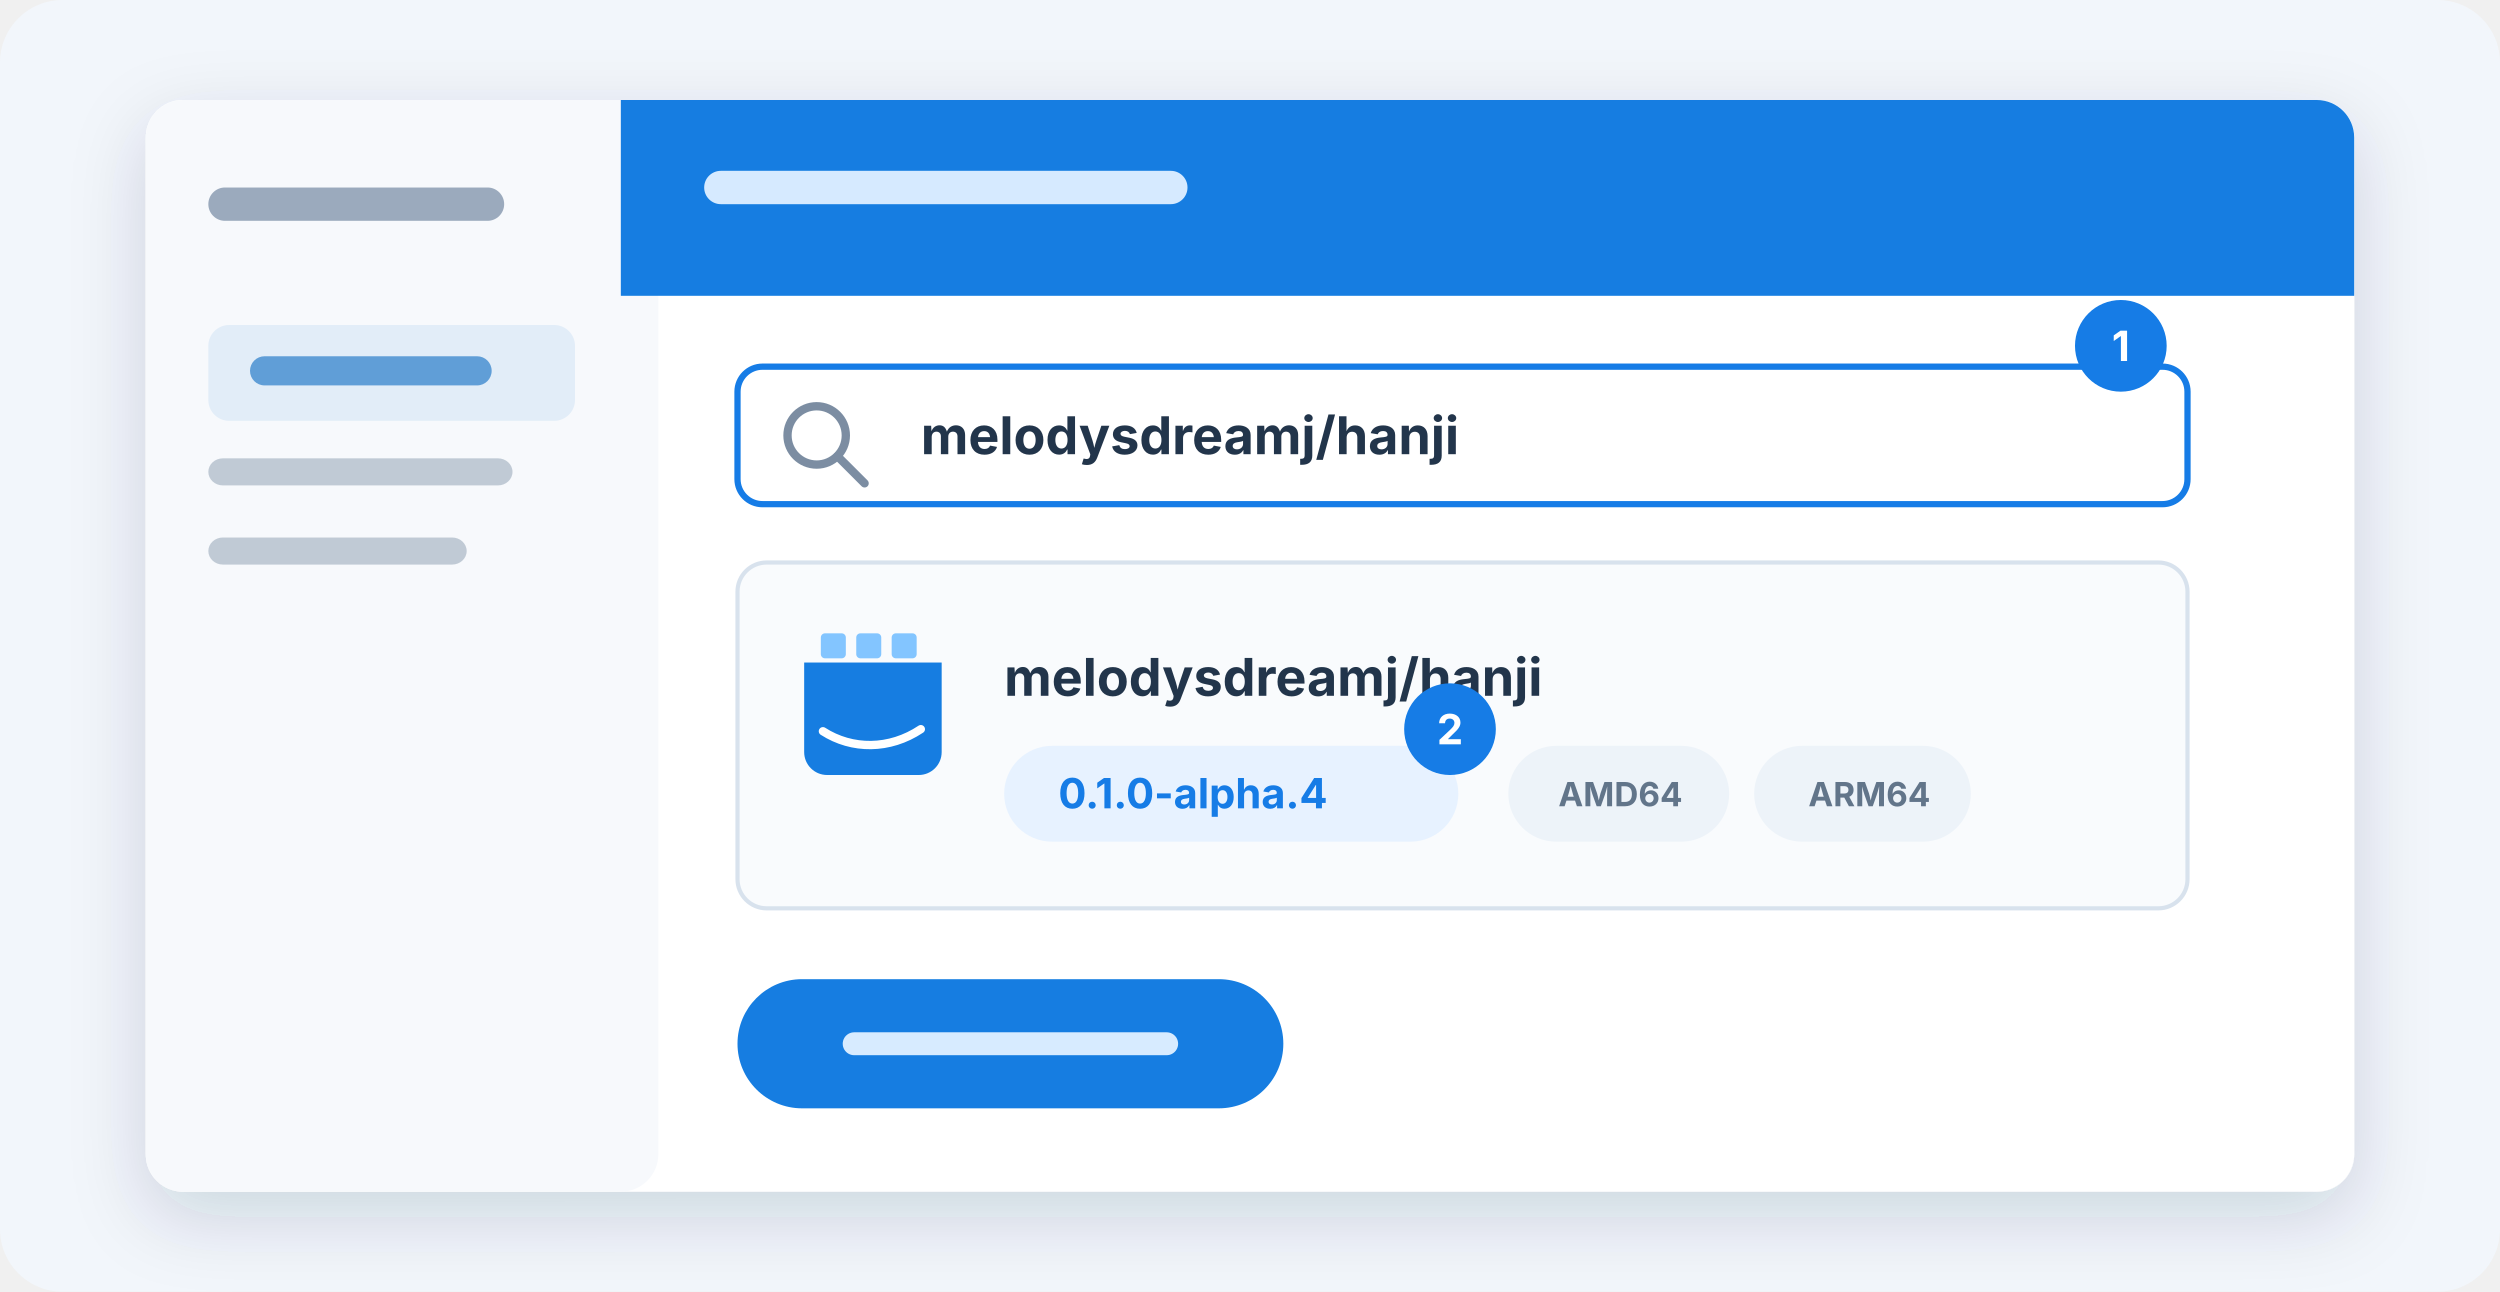
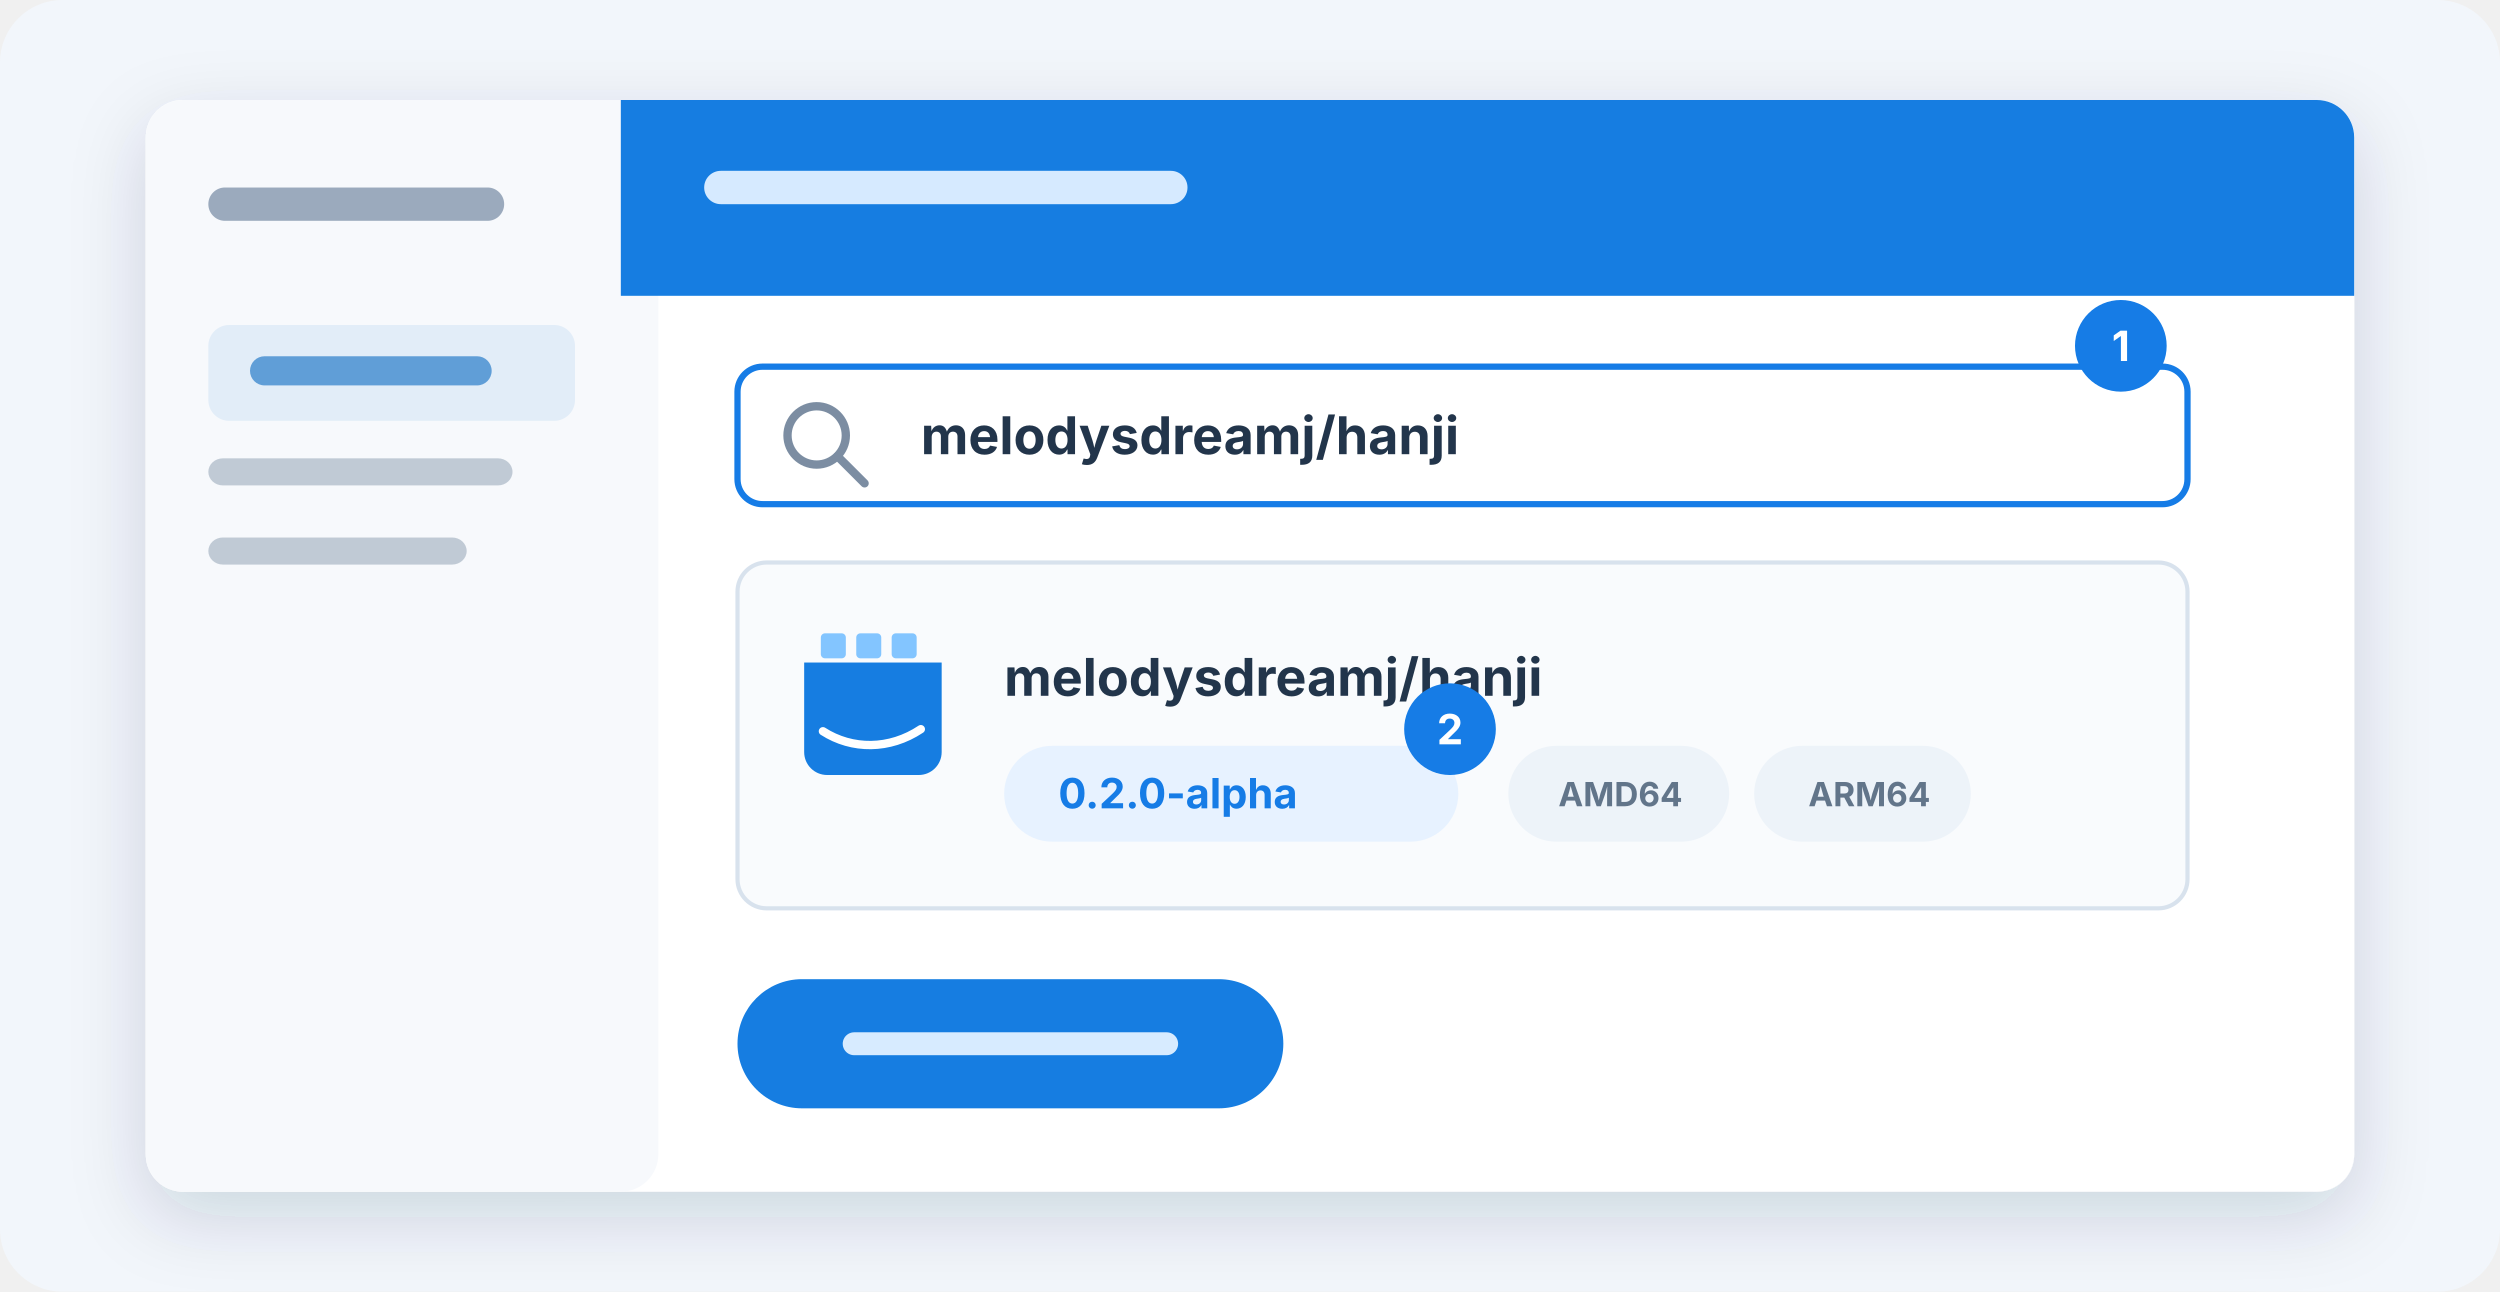
<svg xmlns="http://www.w3.org/2000/svg" viewBox="0 0 1200 620" role="img" aria-labelledby="title desc">
  <defs>
    <filter id="shadow" x="-10%" y="-10%" width="120%" height="130%">
      <feDropShadow dx="0" dy="12" stdDeviation="18" flood-color="#18314f" flood-opacity=".16" />
    </filter>
    <style>
      .ui { font-family: Inter, -apple-system, BlinkMacSystemFont, "Segoe UI", sans-serif; }
      .value { fill: #24364b; font-size: 25px; font-weight: 700; }
      .tag { fill: #137be6; font-size: 20px; font-weight: 700; }
      .small { fill: #62748a; font-size: 16px; font-weight: 650; }
      .callout { fill: #137be6; }
      .callout-text { fill: white; font-size: 20px; font-weight: 750; text-anchor: middle; dominant-baseline: central; }
    </style>
  </defs>
  <rect width="1200" height="620" rx="30" fill="#f2f6fb" />
  <g class="ui" filter="url(#shadow)">
    <rect x="70" y="48" width="1060" height="524" rx="18" fill="white" />
    <rect x="70" y="48" width="246" height="524" rx="18" fill="#f7f9fc" />
    <rect x="100" y="90" width="142" height="16" rx="8" fill="#9baabd" />
    <rect x="100" y="156" width="176" height="46" rx="10" fill="#e2edf8" />
    <rect x="120" y="171" width="116" height="14" rx="7" fill="#609ed7" />
    <rect x="100" y="220" width="146" height="13" rx="7" fill="#c0cad5" />
    <rect x="100" y="258" width="124" height="13" rx="7" fill="#c0cad5" />
    <path d="M298 48h814a18 18 0 0 1 18 18v76H298z" fill="#147de1" />
    <rect x="338" y="82" width="232" height="16" rx="8" fill="#d6eaff" />
    <rect x="354" y="176" width="696" height="66" rx="12" fill="white" stroke="#137be6" stroke-width="3" />
    <circle cx="392" cy="209" r="14" fill="none" stroke="#7b8da2" stroke-width="4" />
    <path d="m402 219 13 13" stroke="#7b8da2" stroke-width="4" stroke-linecap="round" />
    <text x="442" y="218" class="value">melodysdreamj/hanji</text>
    <rect x="354" y="270" width="696" height="166" rx="14" fill="#f9fbfd" stroke="#d8e2ed" stroke-width="2" />
    <g transform="translate(386 304)">
      <path d="M0 14h66v43a11 11 0 0 1-11 11H11A11 11 0 0 1 0 57z" fill="#147de1" />
      <rect x="8" y="0" width="12" height="12" rx="2" fill="#83c5ff" />
      <rect x="25" y="0" width="12" height="12" rx="2" fill="#83c5ff" />
      <rect x="42" y="0" width="12" height="12" rx="2" fill="#83c5ff" />
      <path d="M9 47c14 9 32 9 47-1" fill="none" stroke="white" stroke-width="4" stroke-linecap="round" />
    </g>
    <text x="482" y="334" class="value">melodysdreamj/hanji</text>
    <rect x="482" y="358" width="218" height="46" rx="23" fill="#e7f2ff" />
-     <text x="508" y="388" class="tag">0.1.0-alpha.4</text>
+     <text x="508" y="388" class="tag">0.2.0-alpha</text>
    <rect x="724" y="358" width="106" height="46" rx="23" fill="#edf3f9" />
    <text x="748" y="387" class="small">AMD64</text>
    <rect x="842" y="358" width="104" height="46" rx="23" fill="#edf3f9" />
    <text x="868" y="387" class="small">ARM64</text>
    <rect x="354" y="470" width="262" height="62" rx="31" fill="#147de1" />
    <path d="M410 501h150" stroke="#d7ebff" stroke-width="11" stroke-linecap="round" />
    <circle cx="1018" cy="166" r="22" class="callout" />
    <text x="1018" y="166" class="callout-text">1</text>
    <circle cx="696" cy="350" r="22" class="callout" />
    <text x="696" y="350" class="callout-text">2</text>
  </g>
</svg>
